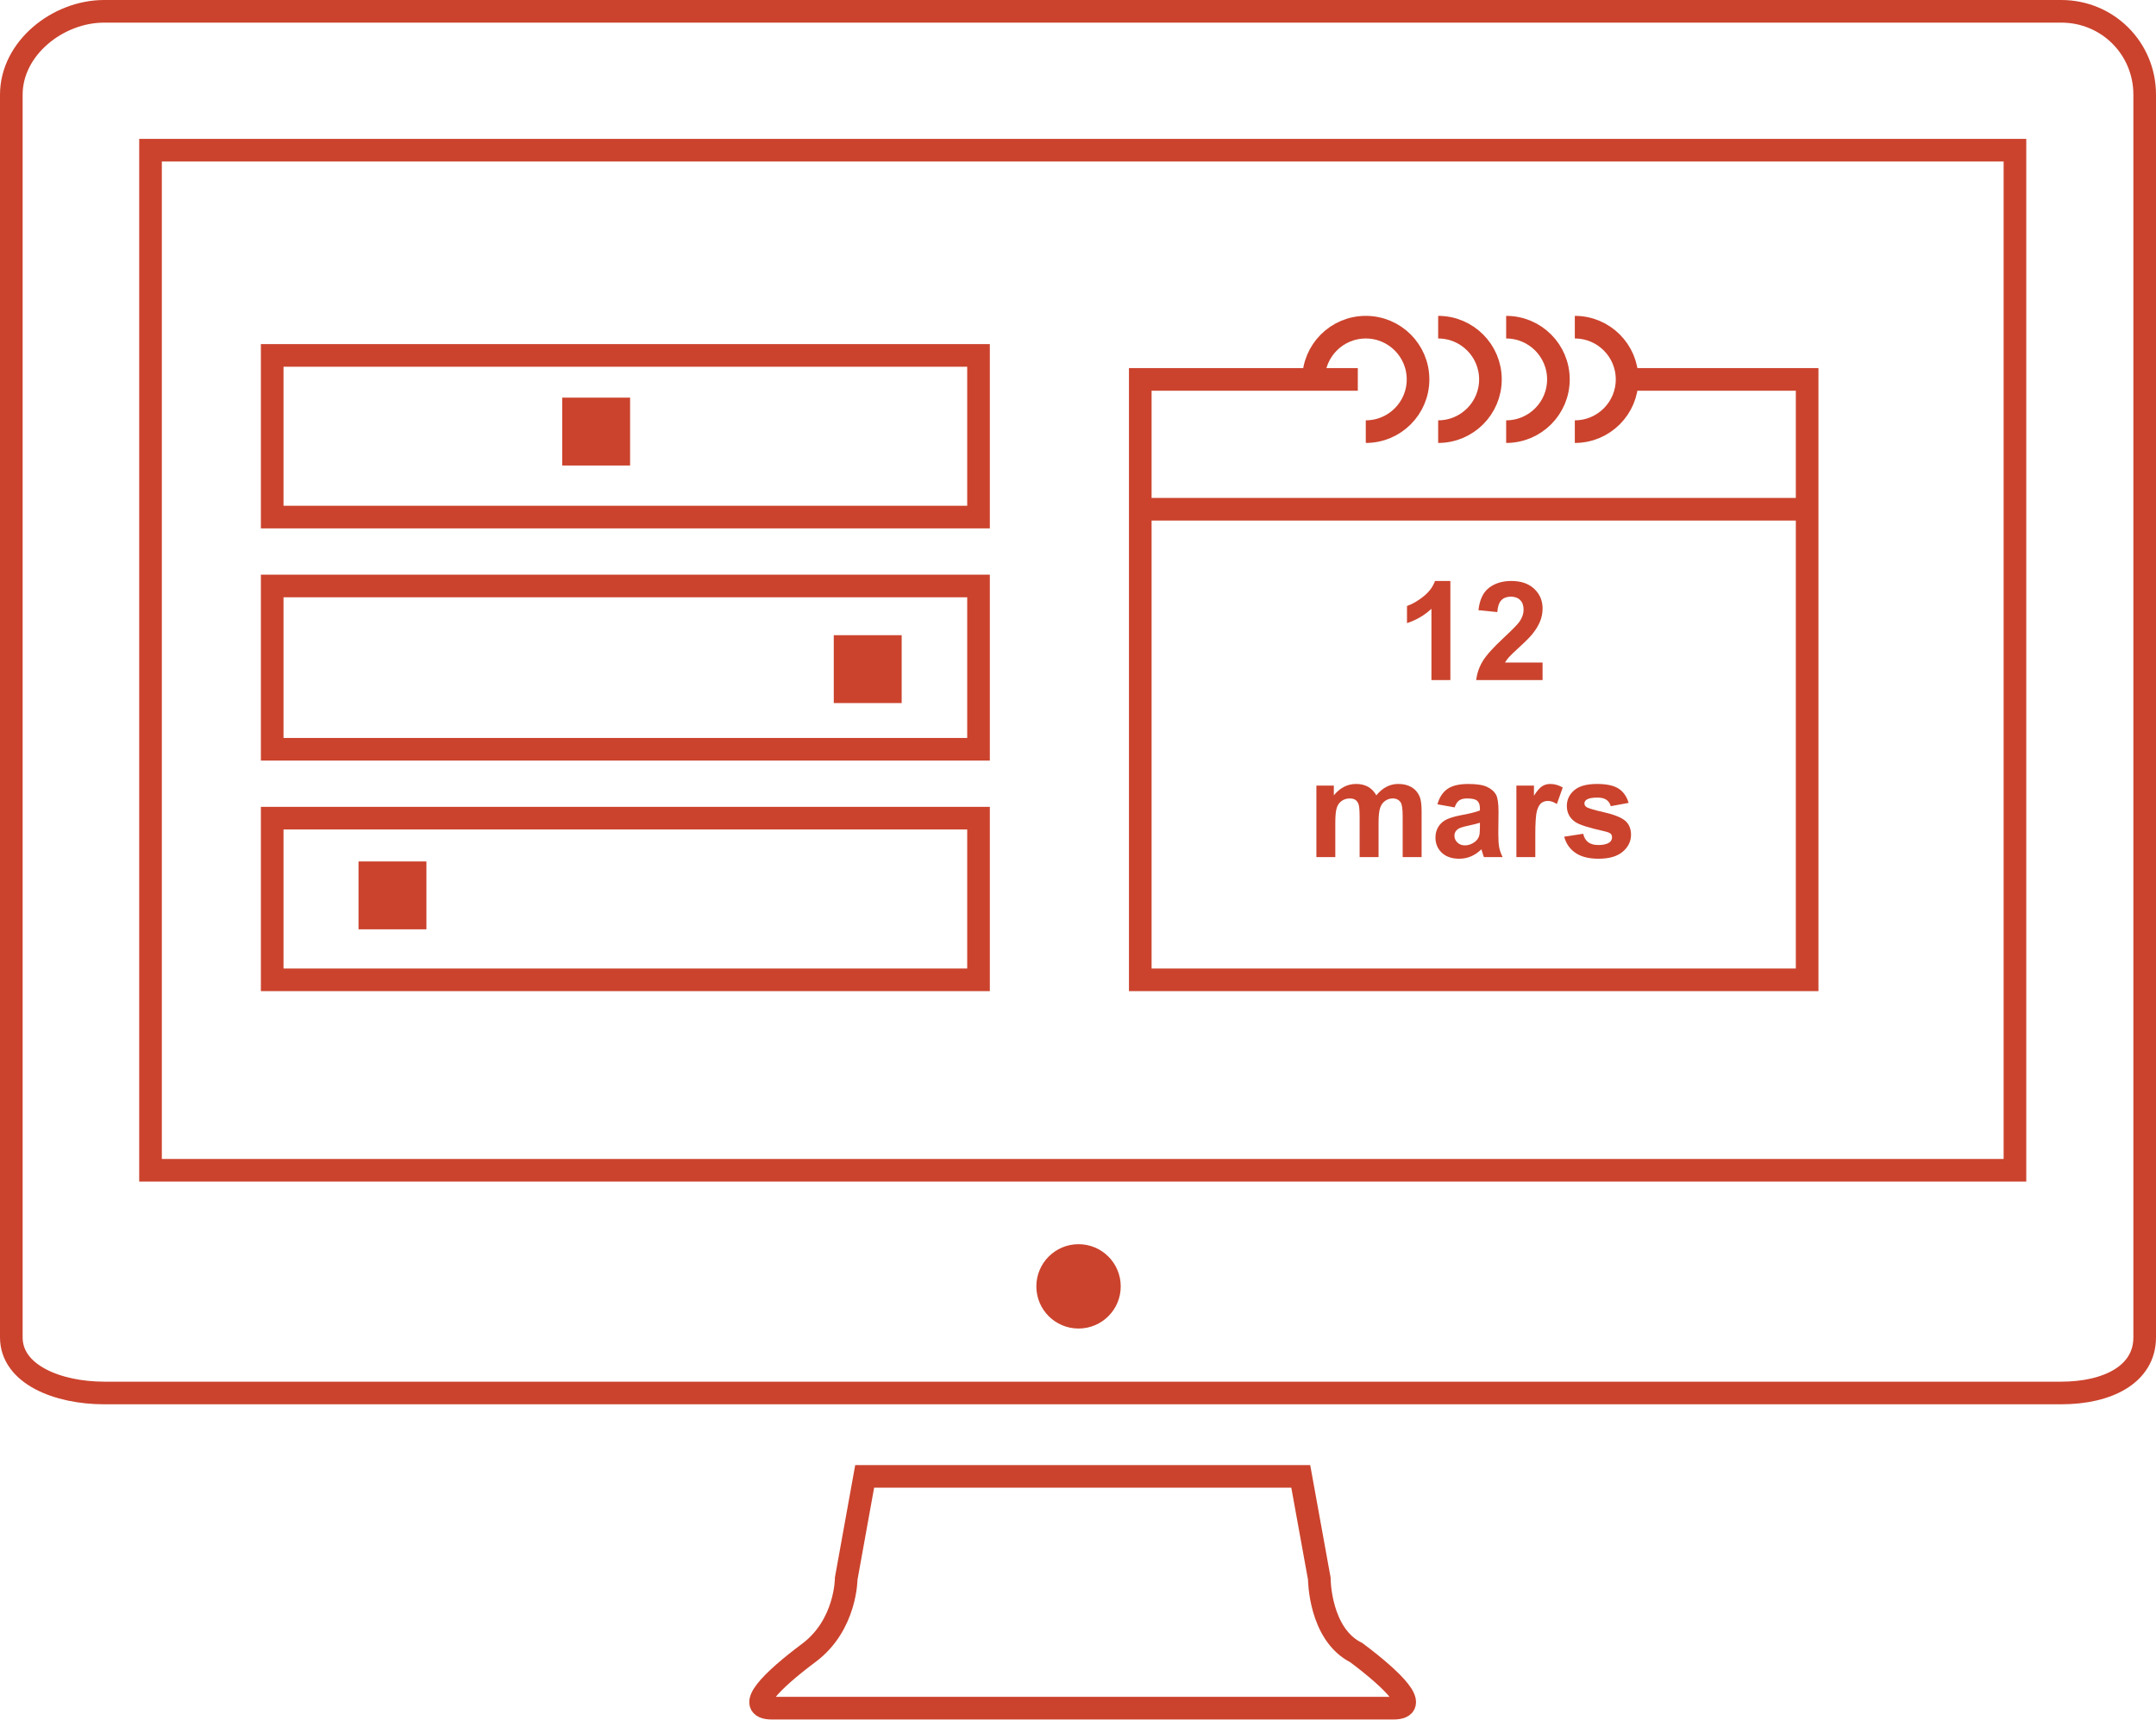
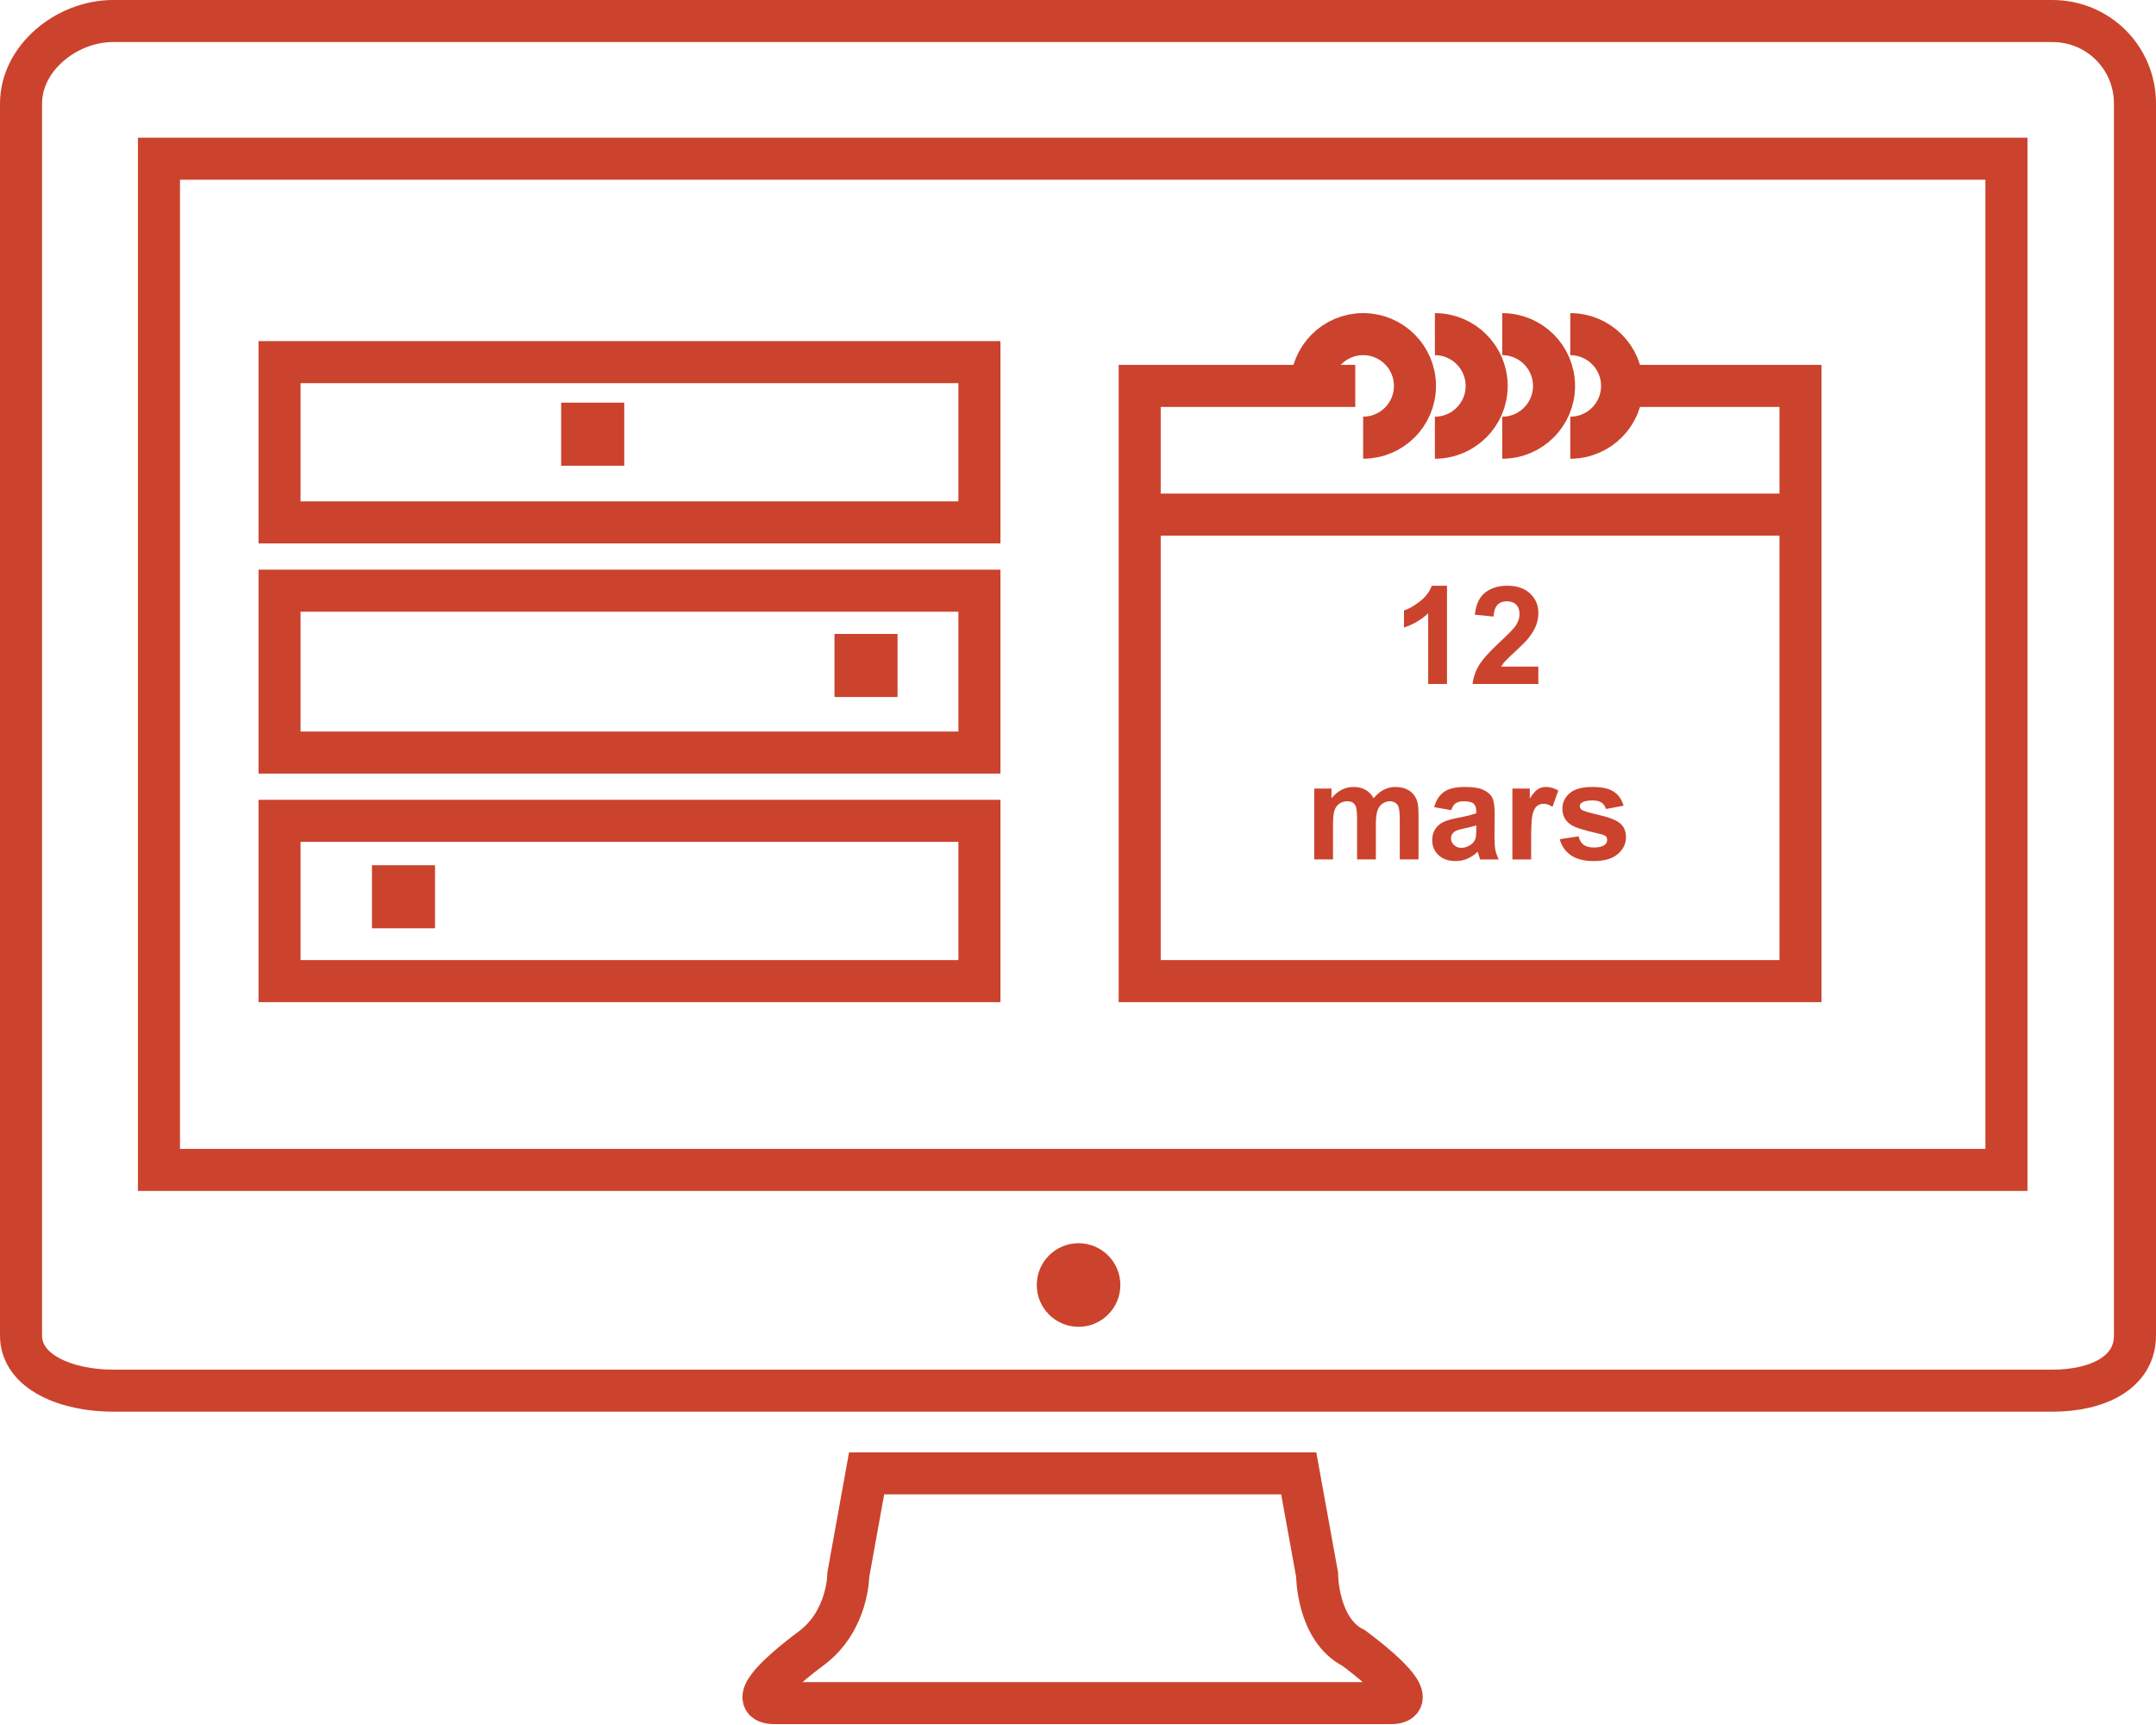
- <svg xmlns="http://www.w3.org/2000/svg" version="1.1" x="0px" y="0px" width="190.533px" height="152px" viewBox="0 0 190.533 152" enable-background="new 0 0 190.533 152" xml:space="preserve">
+ <svg xmlns="http://www.w3.org/2000/svg" version="1.1" x="0px" y="0px" width="102.551px" height="82px" viewBox="0 0 102.551 82" enable-background="new 0 0 102.551 82" xml:space="preserve">
  <g id="Calque_1_-_copie">
    <g id="Nouveau_symbole_1_">
	</g>
    <g id="Nouveau_symbole">
	</g>
    <g>
-       <path fill-rule="evenodd" clip-rule="evenodd" fill="none" stroke="#CB432D" stroke-width="2" stroke-miterlimit="10" d="    M182.162,1H9.203C5.098,1,1,4.27,1,8.369v109.854c0,3.271,4.098,4.914,8.203,4.914h172.959c4.096,0,7.371-1.643,7.371-4.914V8.369    C189.533,4.27,186.258,1,182.162,1L182.162,1z" />
-       <polygon fill-rule="evenodd" clip-rule="evenodd" fill="none" stroke="#CB432D" stroke-width="2" stroke-miterlimit="10" points="    178.068,103.451 178.068,103.451 13.302,103.451 13.302,13.277 178.068,13.277   " />
-       <path fill-rule="evenodd" clip-rule="evenodd" fill="none" stroke="#CB432D" stroke-width="2" stroke-miterlimit="10" d="    M123.141,151c2.459,0,0-2.451-3.278-4.908l0,0c-3.272-1.631-3.272-6.547-3.272-6.547l-1.639-9.035H76.414l-1.632,9.035    c0,0,0,4.086-3.279,6.547c-3.292,2.457-5.745,4.908-3.292,4.908H123.141z" />
-       <path fill-rule="evenodd" clip-rule="evenodd" fill="#CB432D" d="M99.043,113.715c0,2.057-1.668,3.725-3.729,3.725    s-3.728-1.668-3.728-3.725c0-2.061,1.667-3.73,3.728-3.73S99.043,111.654,99.043,113.715z" />
-       <path fill-rule="evenodd" clip-rule="evenodd" fill="none" stroke="#CB432D" stroke-width="2" stroke-miterlimit="10" d="    M24.055,86.615V72.324h62.42v14.291H24.055z" />
-       <path fill-rule="evenodd" clip-rule="evenodd" fill="none" stroke="#CB432D" stroke-width="2" stroke-miterlimit="10" d="    M24.055,51.799h62.42v14.436h-62.42V51.799z" />
-       <path fill-rule="evenodd" clip-rule="evenodd" fill="none" stroke="#CB432D" stroke-width="2" stroke-miterlimit="10" d="    M24.055,31.418h62.42v14.291h-62.42V31.418z" />
-       <rect x="31.684" y="76.15" fill-rule="evenodd" clip-rule="evenodd" fill="#CB432D" width="6" height="6" />
-       <rect x="73.684" y="56.15" fill-rule="evenodd" clip-rule="evenodd" fill="#CB432D" width="6" height="6" />
-       <rect x="49.684" y="35.15" fill-rule="evenodd" clip-rule="evenodd" fill="#CB432D" width="6" height="6" />
-       <polyline fill="none" stroke="#CB432D" stroke-width="2" stroke-miterlimit="10" points="119.994,33.539 100.77,33.539     100.77,86.615 159.703,86.615 159.703,33.539 143.471,33.539   " />
-       <line fill="none" stroke="#CB432D" stroke-width="2" stroke-miterlimit="10" x1="100.77" y1="45.016" x2="159.703" y2="45.016" />
-       <path fill="none" stroke="#CB432D" stroke-width="2" stroke-miterlimit="10" d="M139.172,28.922c2.551,0,4.619,2.066,4.619,4.617    s-2.068,4.617-4.619,4.617" />
-       <path fill="none" stroke="#CB432D" stroke-width="2" stroke-miterlimit="10" d="M133.104,28.922c2.551,0,4.618,2.066,4.618,4.617    s-2.067,4.617-4.618,4.617" />
-       <path fill="none" stroke="#CB432D" stroke-width="2" stroke-miterlimit="10" d="M127.096,28.922c2.551,0,4.619,2.066,4.619,4.617    s-2.068,4.617-4.619,4.617" />
-       <path fill="none" stroke="#CB432D" stroke-width="2" stroke-miterlimit="10" d="M116.082,33.539c0-2.551,2.066-4.617,4.617-4.617    s4.618,2.066,4.618,4.617s-2.067,4.617-4.618,4.617" />
-       <path fill="#CB432D" d="M128.174,60.119h-1.673v-6.303c-0.611,0.57-1.331,0.994-2.161,1.268v-1.518    c0.437-0.145,0.911-0.414,1.423-0.813c0.512-0.4,0.863-0.865,1.054-1.396h1.357V60.119z" />
-       <path fill="#CB432D" d="M136.322,58.566v1.553h-5.863c0.064-0.588,0.254-1.143,0.572-1.67c0.316-0.525,0.944-1.223,1.881-2.092    c0.754-0.703,1.217-1.178,1.387-1.428c0.23-0.346,0.346-0.688,0.346-1.025c0-0.373-0.101-0.66-0.301-0.859    c-0.201-0.201-0.478-0.301-0.83-0.301c-0.35,0-0.627,0.105-0.834,0.314c-0.206,0.211-0.325,0.561-0.357,1.049l-1.666-0.166    c0.099-0.922,0.41-1.582,0.934-1.982c0.524-0.402,1.18-0.602,1.965-0.602c0.861,0,1.538,0.232,2.03,0.695    c0.491,0.465,0.737,1.043,0.737,1.732c0,0.393-0.07,0.768-0.211,1.123s-0.363,0.727-0.67,1.115    c-0.202,0.258-0.566,0.629-1.095,1.113s-0.862,0.807-1.003,0.965s-0.256,0.314-0.342,0.465H136.322z" />
-       <path fill="#CB432D" d="M116.334,69.443h1.541v0.863c0.552-0.67,1.209-1.006,1.971-1.006c0.404,0,0.756,0.084,1.054,0.25    s0.542,0.418,0.731,0.756c0.278-0.338,0.578-0.59,0.899-0.756s0.665-0.25,1.03-0.25c0.464,0,0.857,0.094,1.178,0.283    c0.322,0.188,0.563,0.465,0.721,0.83c0.115,0.27,0.173,0.707,0.173,1.309v4.043h-1.673v-3.613c0-0.627-0.058-1.031-0.173-1.215    c-0.155-0.238-0.393-0.357-0.714-0.357c-0.234,0-0.455,0.072-0.661,0.215s-0.354,0.352-0.446,0.629    c-0.092,0.275-0.137,0.711-0.137,1.307v3.035h-1.673v-3.465c0-0.615-0.03-1.012-0.089-1.189c-0.061-0.18-0.152-0.313-0.277-0.4    c-0.125-0.086-0.295-0.131-0.509-0.131c-0.259,0-0.49,0.07-0.696,0.209c-0.207,0.139-0.354,0.34-0.443,0.602    c-0.09,0.262-0.135,0.695-0.135,1.303v3.072h-1.672V69.443z" />
-       <path fill="#CB432D" d="M128.549,71.373l-1.518-0.275c0.17-0.609,0.464-1.063,0.881-1.355c0.416-0.295,1.035-0.441,1.857-0.441    c0.746,0,1.301,0.088,1.666,0.266c0.365,0.176,0.622,0.4,0.771,0.672c0.148,0.271,0.223,0.771,0.223,1.498l-0.018,1.951    c0,0.557,0.026,0.965,0.08,1.23c0.054,0.264,0.154,0.545,0.301,0.848h-1.654c-0.045-0.111-0.098-0.275-0.161-0.494    c-0.028-0.1-0.048-0.164-0.06-0.197c-0.286,0.279-0.592,0.486-0.917,0.625s-0.673,0.209-1.042,0.209    c-0.65,0-1.164-0.176-1.539-0.529s-0.563-0.801-0.563-1.34c0-0.357,0.086-0.676,0.256-0.955c0.172-0.279,0.41-0.494,0.718-0.643    c0.308-0.15,0.751-0.279,1.331-0.391c0.781-0.146,1.323-0.283,1.625-0.41v-0.168c0-0.32-0.08-0.551-0.238-0.688    s-0.459-0.205-0.898-0.205c-0.299,0-0.53,0.059-0.697,0.176C128.787,70.873,128.652,71.078,128.549,71.373z M130.787,72.73    c-0.215,0.07-0.554,0.156-1.018,0.256c-0.465,0.098-0.769,0.195-0.912,0.291c-0.218,0.154-0.326,0.352-0.326,0.59    c0,0.234,0.087,0.436,0.262,0.607c0.174,0.17,0.396,0.256,0.666,0.256c0.302,0,0.59-0.1,0.863-0.299    c0.203-0.15,0.336-0.336,0.398-0.553c0.045-0.143,0.066-0.416,0.066-0.816V72.73z" />
-       <path fill="#CB432D" d="M135.68,75.766h-1.672v-6.322h1.553v0.898c0.266-0.424,0.506-0.703,0.718-0.838s0.453-0.203,0.724-0.203    c0.381,0,0.748,0.105,1.101,0.316l-0.518,1.457c-0.282-0.182-0.544-0.273-0.786-0.273c-0.234,0-0.432,0.064-0.596,0.193    c-0.162,0.129-0.29,0.361-0.383,0.699c-0.094,0.338-0.141,1.045-0.141,2.119V75.766z" />
-       <path fill="#CB432D" d="M138.234,73.961l1.678-0.256c0.072,0.326,0.217,0.572,0.436,0.742c0.218,0.168,0.523,0.252,0.916,0.252    c0.433,0,0.758-0.078,0.977-0.238c0.146-0.109,0.22-0.26,0.22-0.445c0-0.127-0.04-0.232-0.118-0.316    c-0.084-0.078-0.271-0.152-0.561-0.219c-1.35-0.299-2.204-0.57-2.565-0.816c-0.5-0.342-0.75-0.816-0.75-1.422    c0-0.549,0.216-1.01,0.649-1.383c0.432-0.373,1.103-0.559,2.012-0.559c0.865,0,1.508,0.141,1.929,0.422    c0.421,0.283,0.71,0.699,0.869,1.25l-1.577,0.293c-0.068-0.246-0.195-0.436-0.385-0.566c-0.188-0.131-0.457-0.195-0.807-0.195    c-0.44,0-0.756,0.061-0.946,0.184c-0.127,0.088-0.19,0.201-0.19,0.34c0,0.119,0.056,0.221,0.166,0.303    c0.151,0.111,0.672,0.268,1.563,0.471c0.891,0.203,1.513,0.451,1.866,0.744c0.35,0.297,0.523,0.713,0.523,1.244    c0,0.58-0.242,1.078-0.727,1.494c-0.483,0.416-1.2,0.625-2.148,0.625c-0.861,0-1.543-0.174-2.045-0.523    S138.389,74.561,138.234,73.961z" />
+       <path fill-rule="evenodd" clip-rule="evenodd" fill="none" stroke="#CB432D" stroke-width="2" stroke-miterlimit="10" d="M97.62,1    H5.375C3.186,1,1,2.744,1,4.93v58.589c0,1.745,2.186,2.621,4.375,2.621H97.62c2.184,0,3.931-0.876,3.931-2.621V4.93    C101.551,2.744,99.804,1,97.62,1L97.62,1z" />
+       <polygon fill-rule="evenodd" clip-rule="evenodd" fill="none" stroke="#CB432D" stroke-width="2" stroke-miterlimit="10" points="    95.437,55.641 95.437,55.641 7.561,55.641 7.561,7.548 95.437,7.548   " />
+       <path fill-rule="evenodd" clip-rule="evenodd" fill="none" stroke="#CB432D" stroke-width="2" stroke-miterlimit="10" d="    M66.142,81c1.312,0,0-1.307-1.748-2.617l0,0c-1.746-0.87-1.746-3.492-1.746-3.492l-0.873-4.818H41.221l-0.87,4.818    c0,0,0,2.18-1.749,3.492C36.846,79.693,35.537,81,36.846,81H66.142z" />
+       <circle fill-rule="evenodd" clip-rule="evenodd" fill="#CB432D" cx="51.302" cy="61.115" r="1.988" />
+       <path fill-rule="evenodd" clip-rule="evenodd" fill="none" stroke="#CB432D" stroke-width="2" stroke-miterlimit="10" d="    M13.296,46.662v-7.623h33.291v7.623H13.296z" />
+       <path fill-rule="evenodd" clip-rule="evenodd" fill="none" stroke="#CB432D" stroke-width="2" stroke-miterlimit="10" d="    M13.296,28.093h33.291v7.699H13.296V28.093z" />
+       <path fill-rule="evenodd" clip-rule="evenodd" fill="none" stroke="#CB432D" stroke-width="2" stroke-miterlimit="10" d="    M13.296,17.223h33.291v7.622H13.296V17.223z" />
+       <rect x="17.692" y="41.15" fill-rule="evenodd" clip-rule="evenodd" fill="#CB432D" width="3" height="3" />
+       <rect x="39.692" y="30.15" fill-rule="evenodd" clip-rule="evenodd" fill="#CB432D" width="3" height="3" />
+       <rect x="26.692" y="19.15" fill-rule="evenodd" clip-rule="evenodd" fill="#CB432D" width="3" height="3" />
+       <polyline fill="none" stroke="#CB432D" stroke-width="2" stroke-miterlimit="10" points="64.464,18.354 54.21,18.354     54.21,46.662 85.642,46.662 85.642,18.354 76.984,18.354   " />
+       <line fill="none" stroke="#CB432D" stroke-width="2" stroke-miterlimit="10" x1="54.21" y1="24.475" x2="85.642" y2="24.475" />
+       <path fill="none" stroke="#CB432D" stroke-width="2" stroke-miterlimit="10" d="M74.691,15.892c1.36,0,2.464,1.103,2.464,2.463    s-1.104,2.462-2.464,2.462" />
+       <path fill="none" stroke="#CB432D" stroke-width="2" stroke-miterlimit="10" d="M71.455,15.892c1.36,0,2.463,1.103,2.463,2.463    s-1.103,2.462-2.463,2.462" />
+       <path fill="none" stroke="#CB432D" stroke-width="2" stroke-miterlimit="10" d="M68.251,15.892c1.36,0,2.463,1.103,2.463,2.463    s-1.103,2.462-2.463,2.462" />
+       <path fill="none" stroke="#CB432D" stroke-width="2" stroke-miterlimit="10" d="M62.377,18.354c0-1.36,1.103-2.463,2.462-2.463    c1.361,0,2.464,1.103,2.464,2.463s-1.103,2.462-2.464,2.462" />
+       <path fill="#CB432D" d="M68.826,32.53h-0.893v-3.361c-0.326,0.304-0.71,0.53-1.152,0.676v-0.81    c0.232-0.076,0.485-0.221,0.759-0.434s0.461-0.461,0.563-0.744h0.724V32.53z" />
+       <path fill="#CB432D" d="M73.172,31.702v0.828h-3.127c0.034-0.313,0.136-0.609,0.305-0.891c0.169-0.28,0.504-0.652,1.003-1.116    c0.402-0.375,0.649-0.627,0.74-0.761c0.123-0.185,0.184-0.366,0.184-0.547c0-0.199-0.053-0.353-0.16-0.458    c-0.107-0.107-0.254-0.161-0.442-0.161c-0.187,0-0.335,0.057-0.444,0.168c-0.11,0.112-0.174,0.299-0.191,0.56l-0.889-0.089    c0.053-0.491,0.219-0.844,0.498-1.058c0.28-0.214,0.629-0.32,1.049-0.32c0.459,0,0.82,0.124,1.082,0.371    c0.262,0.248,0.394,0.556,0.394,0.924c0,0.209-0.038,0.409-0.112,0.599c-0.075,0.189-0.194,0.388-0.357,0.595    c-0.107,0.138-0.303,0.336-0.584,0.594c-0.281,0.259-0.46,0.431-0.535,0.515c-0.074,0.085-0.137,0.168-0.182,0.248H73.172z" />
+       <path fill="#CB432D" d="M62.511,37.503h0.822v0.461c0.295-0.357,0.645-0.536,1.051-0.536c0.216,0,0.403,0.044,0.563,0.133    c0.158,0.088,0.289,0.223,0.391,0.403c0.148-0.181,0.308-0.315,0.479-0.403c0.172-0.089,0.355-0.133,0.55-0.133    c0.247,0,0.458,0.049,0.628,0.15c0.172,0.1,0.301,0.248,0.385,0.443c0.062,0.143,0.092,0.377,0.092,0.697v2.156h-0.892v-1.927    c0-0.335-0.03-0.55-0.093-0.648c-0.082-0.127-0.209-0.19-0.381-0.19c-0.125,0-0.242,0.039-0.352,0.115    c-0.11,0.075-0.189,0.188-0.238,0.335c-0.049,0.146-0.073,0.379-0.073,0.696v1.619H64.55v-1.848c0-0.328-0.017-0.54-0.048-0.635    c-0.032-0.096-0.081-0.166-0.147-0.213c-0.067-0.047-0.158-0.07-0.271-0.07c-0.139,0-0.262,0.037-0.371,0.111    c-0.111,0.074-0.189,0.182-0.237,0.321s-0.071,0.37-0.071,0.694v1.639h-0.893V37.503z" />
+       <path fill="#CB432D" d="M69.026,38.532l-0.81-0.146c0.091-0.325,0.247-0.567,0.47-0.724c0.222-0.156,0.552-0.234,0.99-0.234    c0.398,0,0.693,0.047,0.889,0.141s0.332,0.214,0.412,0.359c0.078,0.145,0.118,0.411,0.118,0.799l-0.009,1.04    c0,0.297,0.014,0.515,0.042,0.656c0.028,0.141,0.083,0.291,0.161,0.452h-0.883c-0.023-0.06-0.053-0.146-0.086-0.264    c-0.016-0.053-0.025-0.088-0.031-0.105c-0.153,0.149-0.316,0.26-0.49,0.334c-0.173,0.074-0.358,0.111-0.555,0.111    c-0.348,0-0.621-0.094-0.821-0.282s-0.3-0.427-0.3-0.715c0-0.19,0.046-0.36,0.137-0.509c0.092-0.149,0.219-0.264,0.383-0.344    s0.4-0.148,0.709-0.208c0.417-0.078,0.706-0.151,0.867-0.219v-0.089c0-0.172-0.043-0.294-0.127-0.367    c-0.084-0.072-0.245-0.109-0.479-0.109c-0.159,0-0.282,0.031-0.372,0.094C69.153,38.266,69.081,38.375,69.026,38.532z     M70.22,39.256c-0.115,0.038-0.295,0.084-0.543,0.137s-0.41,0.104-0.486,0.155c-0.116,0.083-0.174,0.188-0.174,0.314    c0,0.125,0.047,0.232,0.14,0.324c0.093,0.091,0.212,0.137,0.354,0.137c0.162,0,0.315-0.054,0.461-0.159    c0.108-0.08,0.18-0.18,0.213-0.295c0.023-0.076,0.035-0.223,0.035-0.436V39.256z" />
+       <path fill="#CB432D" d="M72.829,40.875h-0.892v-3.372h0.828v0.479c0.142-0.227,0.27-0.375,0.383-0.447    c0.112-0.071,0.241-0.107,0.386-0.107c0.203,0,0.398,0.056,0.587,0.168l-0.276,0.777c-0.15-0.097-0.289-0.146-0.419-0.146    c-0.125,0-0.229,0.035-0.317,0.104c-0.087,0.068-0.154,0.193-0.204,0.373s-0.075,0.558-0.075,1.131V40.875z" />
+       <path fill="#CB432D" d="M74.191,39.912l0.896-0.136c0.038,0.174,0.115,0.305,0.231,0.396c0.116,0.09,0.279,0.135,0.489,0.135    c0.23,0,0.404-0.042,0.521-0.127c0.078-0.059,0.117-0.139,0.117-0.238c0-0.067-0.021-0.123-0.063-0.168    c-0.045-0.042-0.145-0.082-0.299-0.117c-0.72-0.159-1.176-0.305-1.368-0.436c-0.267-0.182-0.399-0.436-0.399-0.758    c0-0.293,0.115-0.539,0.346-0.738c0.23-0.198,0.588-0.297,1.073-0.297c0.462,0,0.804,0.074,1.028,0.225s0.379,0.373,0.464,0.666    l-0.841,0.156c-0.037-0.131-0.104-0.232-0.205-0.302c-0.102-0.069-0.244-0.104-0.431-0.104c-0.235,0-0.403,0.033-0.505,0.099    c-0.067,0.047-0.102,0.106-0.102,0.181c0,0.064,0.029,0.118,0.089,0.162c0.081,0.059,0.358,0.143,0.833,0.251    c0.476,0.108,0.808,0.24,0.996,0.396c0.187,0.158,0.279,0.38,0.279,0.663c0,0.311-0.129,0.576-0.388,0.797    c-0.258,0.223-0.64,0.334-1.146,0.334c-0.46,0-0.823-0.093-1.091-0.279C74.448,40.485,74.274,40.232,74.191,39.912z" />
    </g>
  </g>
  <g id="Calque_9" display="none">
</g>
  <g id="Calque_1" display="none">
</g>
  <g id="home_bleu" display="none">
    <g id="Nouveau_symbole_1_1_" display="inline">
	</g>
  </g>
  <g id="home_rouge">
    <g id="Nouveau_symbole_1">
	</g>
  </g>
  <g id="home_classique" display="none">
    <g id="Nouveau_symbole_2" display="inline">
	</g>
  </g>
  <g id="home3" display="none">
</g>
</svg>
